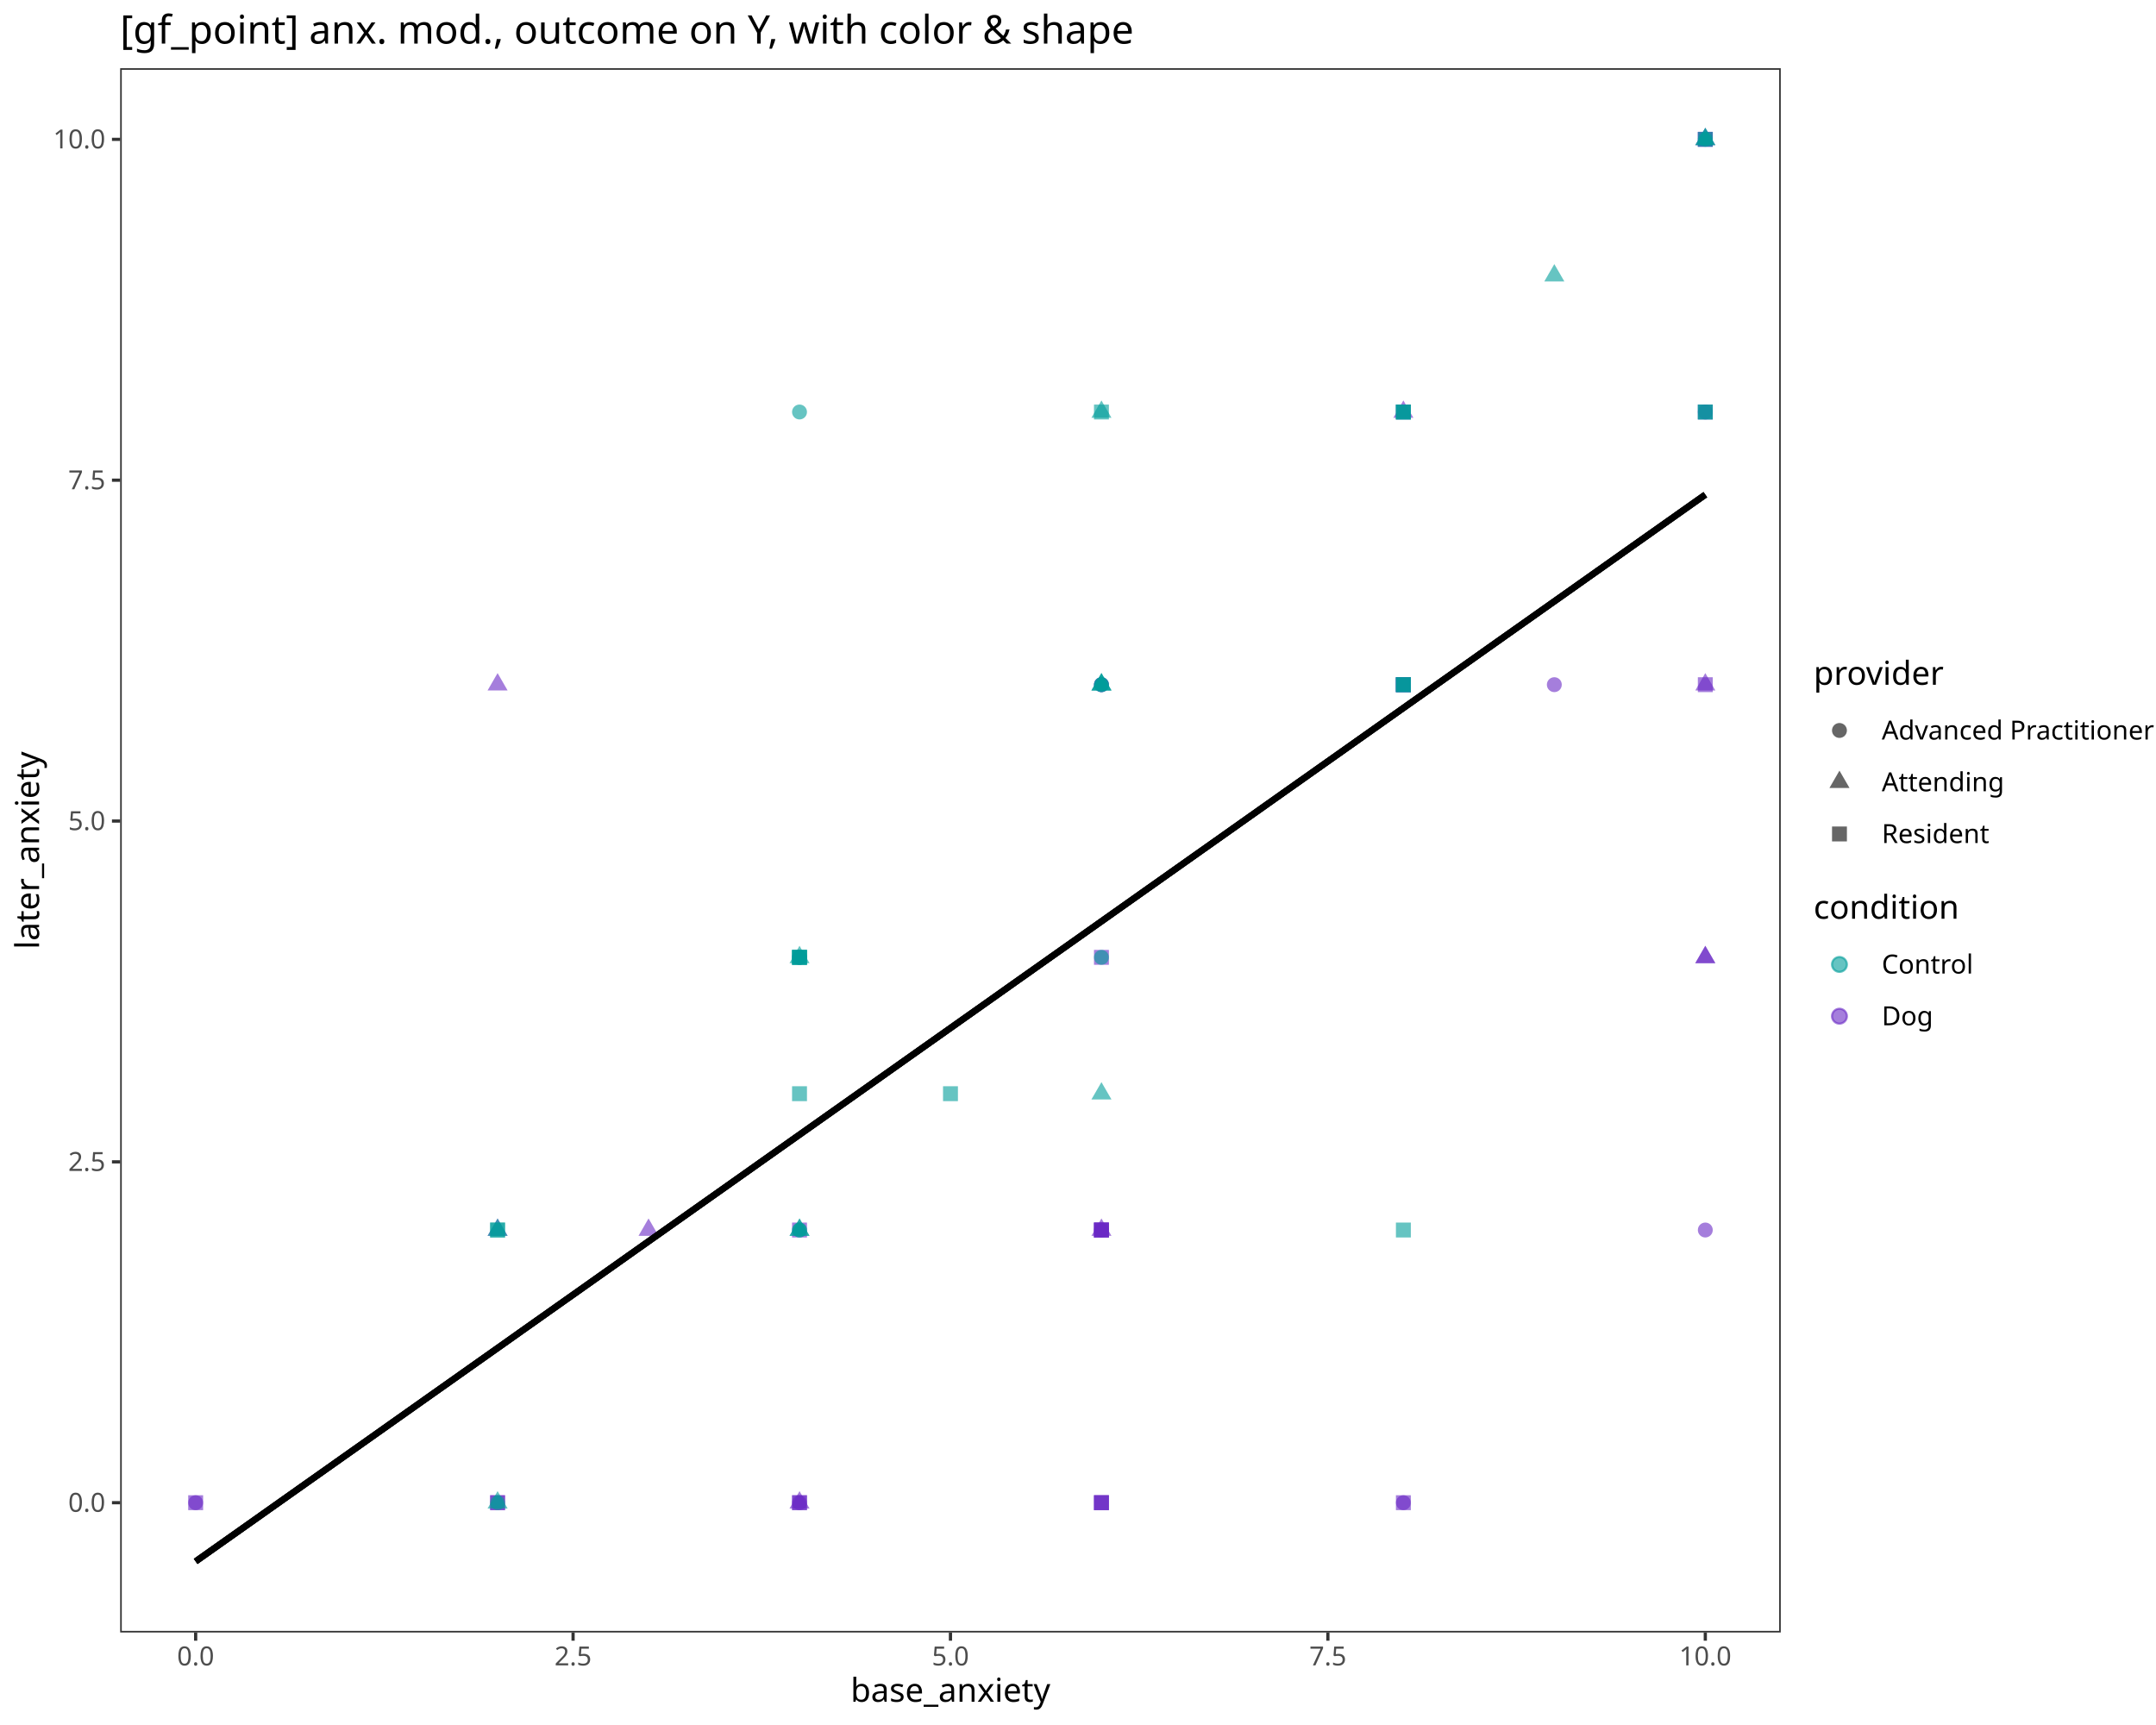
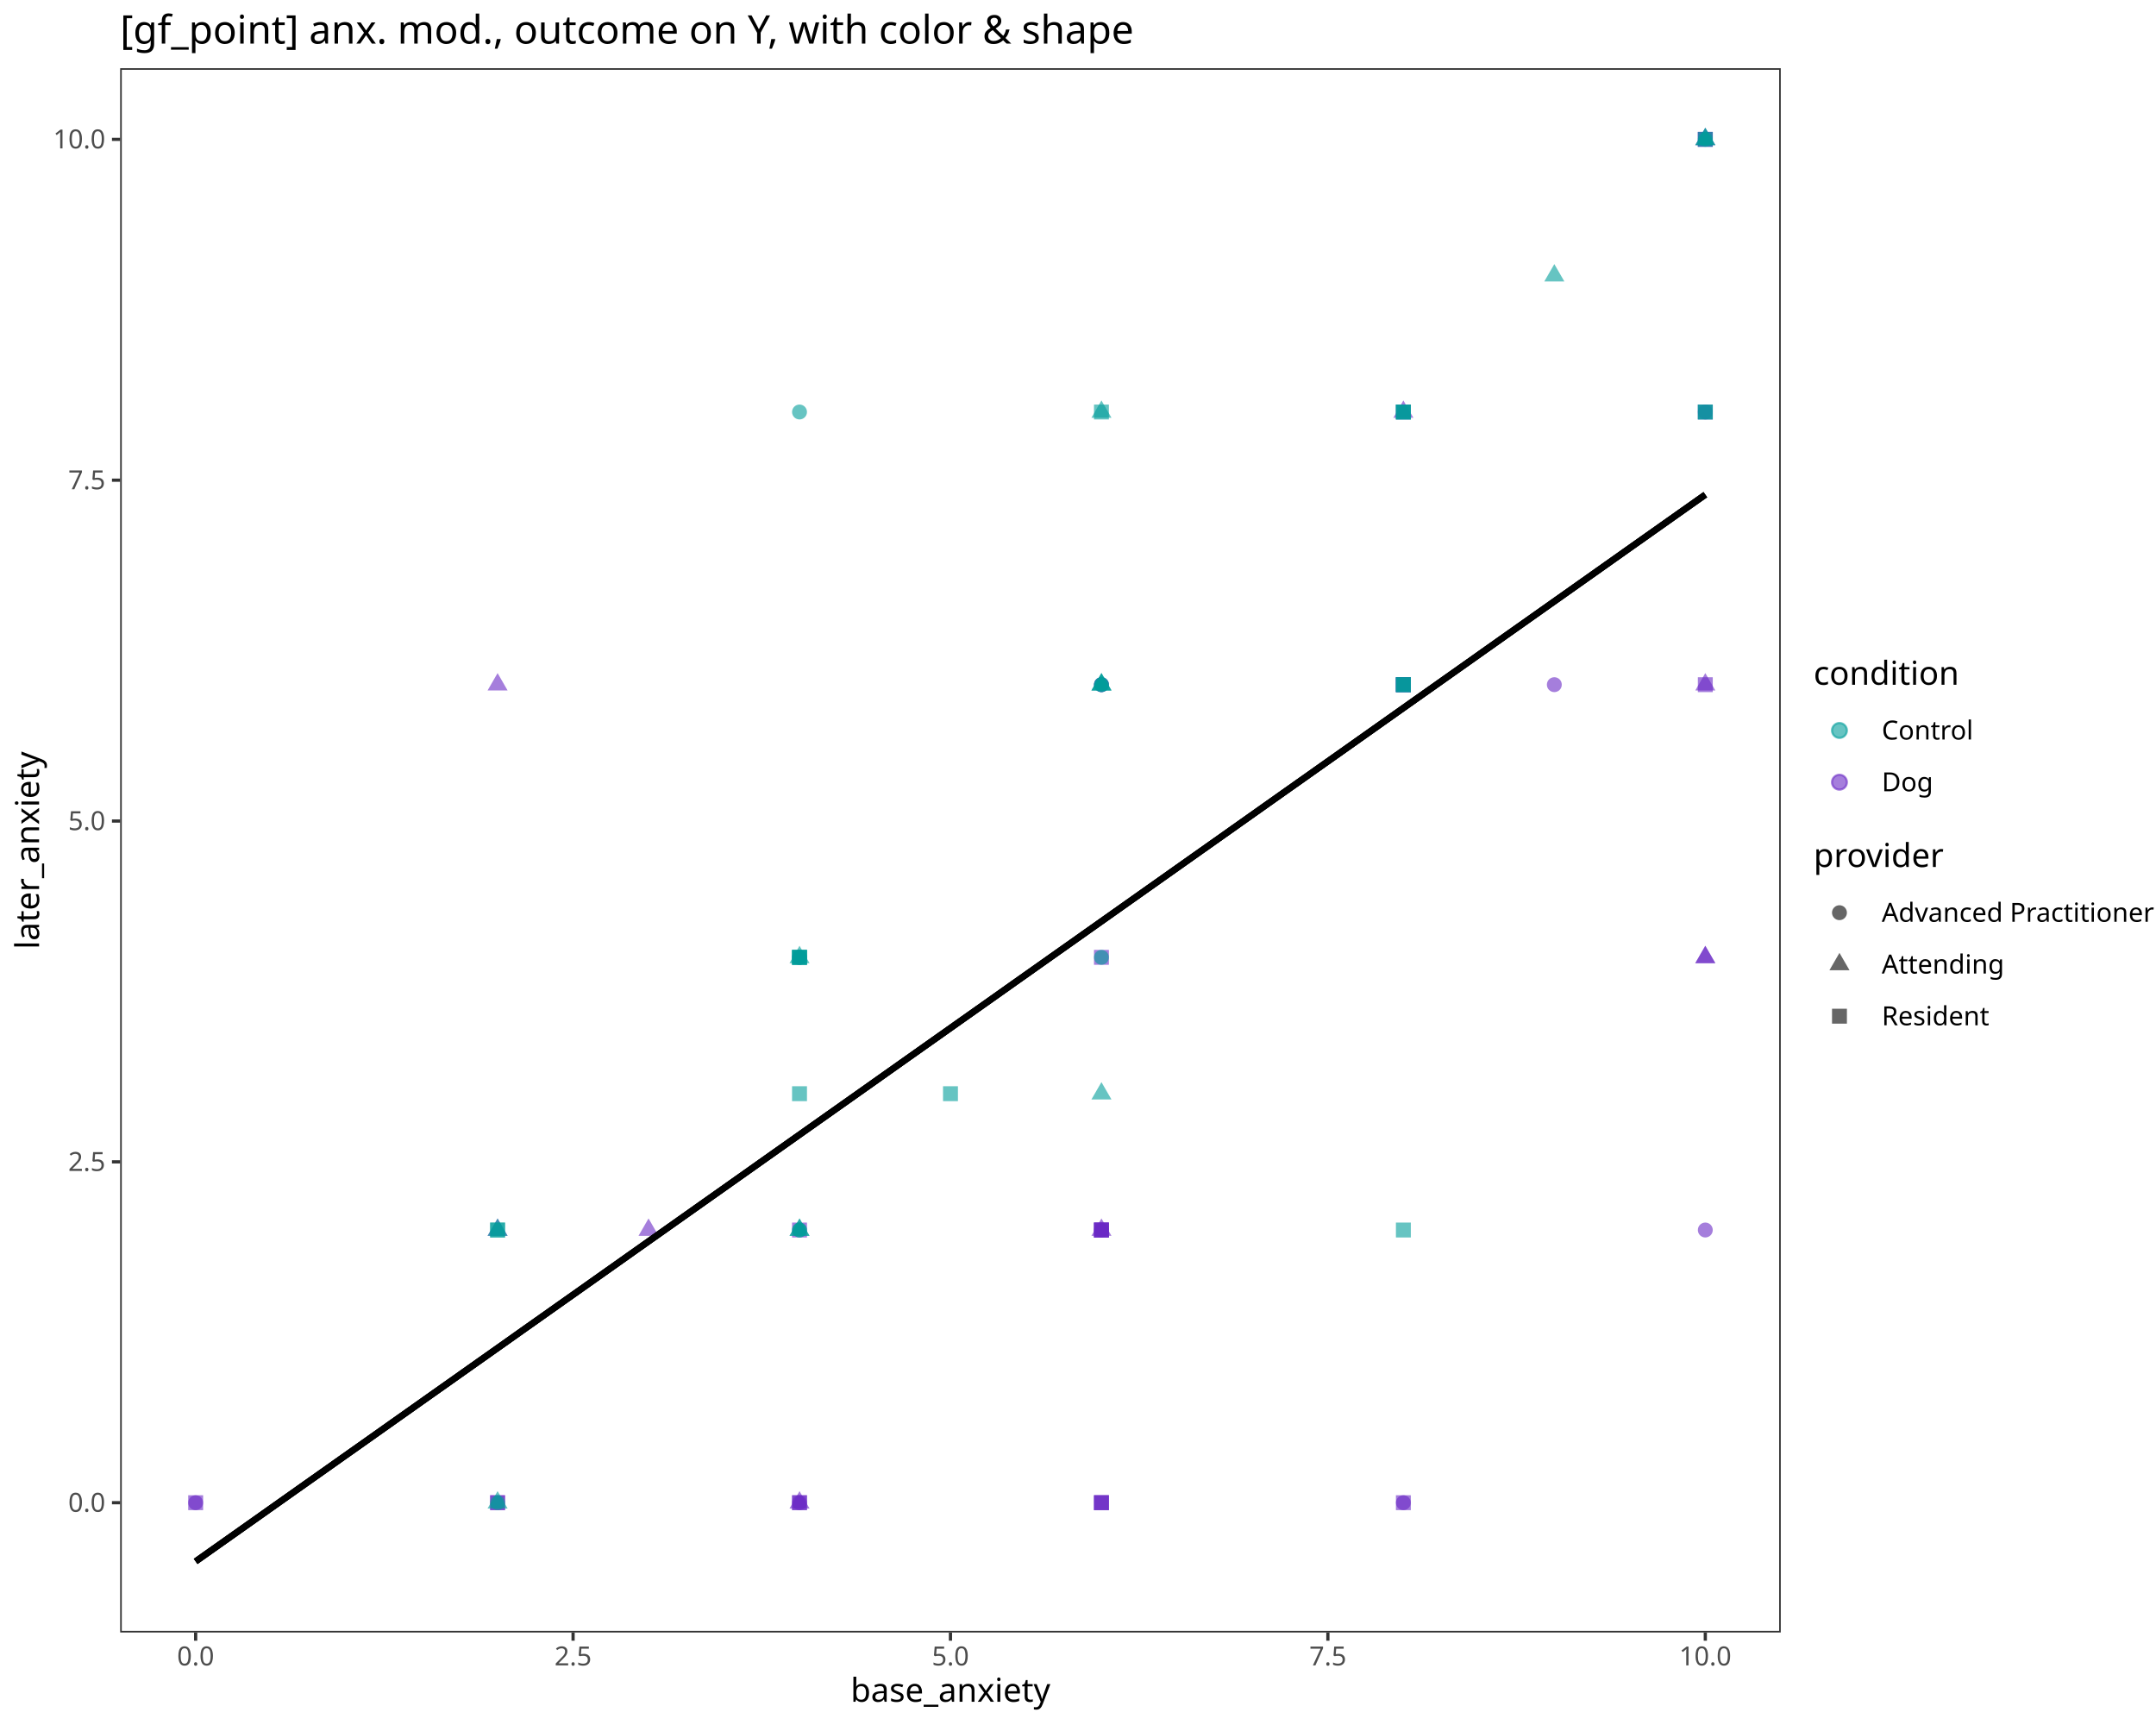
<svg xmlns="http://www.w3.org/2000/svg" class="svglite" data-engine-version="2.0" width="720.00pt" height="576.00pt" viewBox="0 0 720.00 576.00">
  <defs>
    <style type="text/css">
    .svglite line, .svglite polyline, .svglite polygon, .svglite path, .svglite rect, .svglite circle {
      fill: none;
      stroke: #000000;
      stroke-linecap: round;
      stroke-linejoin: round;
      stroke-miterlimit: 10.00;
    }
  </style>
  </defs>
  <rect width="100%" height="100%" style="stroke: none; fill: #FFFFFF;" />
  <defs>
    <clipPath id="cpMC4wMHw3MjAuMDB8MC4wMHw1NzYuMDA=">
      <rect x="0.00" y="0.00" width="720.00" height="576.00" />
    </clipPath>
  </defs>
  <g clip-path="url(#cpMC4wMHw3MjAuMDB8MC4wMHw1NzYuMDA=)">
    <rect x="0.00" y="0.00" width="720.00" height="576.00" style="stroke-width: 1.07; stroke: #FFFFFF; fill: #FFFFFF;" />
  </g>
  <defs>
    <clipPath id="cpNDAuMTN8NTk0LjcwfDIyLjc4fDU0NS4xMQ==">
      <rect x="40.13" y="22.78" width="554.56" height="522.33" />
    </clipPath>
  </defs>
  <g clip-path="url(#cpNDAuMTN8NTk0LjcwfDIyLjc4fDU0NS4xMQ==)">
    <rect x="40.13" y="22.78" width="554.56" height="522.33" style="stroke-width: 1.07; stroke: none; fill: #FFFFFF;" />
    <circle cx="367.83" cy="228.62" r="2.49" style="stroke-width: 0.71; stroke: none; fill: #6929C4; fill-opacity: 0.60;" />
    <polygon points="367.83,406.85 371.18,412.66 364.48,412.66 " style="stroke-width: 0.71; stroke: none; fill: #6929C4; fill-opacity: 0.60;" />
    <polygon points="569.49,224.75 572.84,230.56 566.14,230.56 " style="stroke-width: 0.71; stroke: none; fill: #6929C4; fill-opacity: 0.60;" />
    <polygon points="365.34,504.26 370.32,504.26 370.32,499.28 365.34,499.28 " style="stroke-width: 0.71; stroke: none; fill: #6929C4; fill-opacity: 0.60;" />
    <polygon points="569.49,42.66 572.84,48.46 566.14,48.46 " style="stroke-width: 0.71; stroke: none; fill: #6929C4; fill-opacity: 0.60;" />
    <polygon points="466.17,504.26 471.15,504.26 471.15,499.28 466.17,499.28 " style="stroke-width: 0.71; stroke: none; fill: #6929C4; fill-opacity: 0.60;" />
    <polygon points="365.34,413.21 370.32,413.21 370.32,408.23 365.34,408.23 " style="stroke-width: 0.71; stroke: none; fill: #6929C4; fill-opacity: 0.60;" />
    <circle cx="367.83" cy="228.62" r="2.49" style="stroke-width: 0.71; stroke: none; fill: #6929C4; fill-opacity: 0.60;" />
    <polygon points="466.17,231.11 471.15,231.11 471.15,226.14 466.17,226.14 " style="stroke-width: 0.71; stroke: none; fill: #6929C4; fill-opacity: 0.60;" />
    <polygon points="468.66,133.71 472.01,139.51 465.31,139.51 " style="stroke-width: 0.71; stroke: none; fill: #6929C4; fill-opacity: 0.60;" />
    <polygon points="62.85,504.26 67.83,504.26 67.83,499.28 62.85,499.28 " style="stroke-width: 0.71; stroke: none; fill: #6929C4; fill-opacity: 0.60;" />
    <circle cx="519.07" cy="228.62" r="2.49" style="stroke-width: 0.71; stroke: none; fill: #6929C4; fill-opacity: 0.60;" />
    <polygon points="267.00,497.90 270.35,503.71 263.65,503.71 " style="stroke-width: 0.71; stroke: none; fill: #6929C4; fill-opacity: 0.60;" />
    <circle cx="65.34" cy="501.77" r="2.49" style="stroke-width: 0.71; stroke: none; fill: #6929C4; fill-opacity: 0.60;" />
    <polygon points="166.17,406.85 169.52,412.66 162.82,412.66 " style="stroke-width: 0.71; stroke: none; fill: #6929C4; fill-opacity: 0.60;" />
    <polygon points="365.34,413.21 370.32,413.21 370.32,408.23 365.34,408.23 " style="stroke-width: 0.71; stroke: none; fill: #6929C4; fill-opacity: 0.60;" />
    <polygon points="264.51,504.26 269.49,504.26 269.49,499.28 264.51,499.28 " style="stroke-width: 0.71; stroke: none; fill: #6929C4; fill-opacity: 0.60;" />
    <polygon points="365.34,504.26 370.32,504.26 370.32,499.28 365.34,499.28 " style="stroke-width: 0.71; stroke: none; fill: #6929C4; fill-opacity: 0.60;" />
    <circle cx="367.83" cy="410.72" r="2.49" style="stroke-width: 0.71; stroke: none; fill: #6929C4; fill-opacity: 0.60;" />
    <polygon points="163.68,504.26 168.66,504.26 168.66,499.28 163.68,499.28 " style="stroke-width: 0.71; stroke: none; fill: #6929C4; fill-opacity: 0.60;" />
    <polygon points="365.34,504.26 370.32,504.26 370.32,499.28 365.34,499.28 " style="stroke-width: 0.71; stroke: none; fill: #6929C4; fill-opacity: 0.60;" />
    <polygon points="264.51,413.21 269.49,413.21 269.49,408.23 264.51,408.23 " style="stroke-width: 0.71; stroke: none; fill: #6929C4; fill-opacity: 0.60;" />
    <polygon points="569.49,315.80 572.84,321.61 566.14,321.61 " style="stroke-width: 0.71; stroke: none; fill: #6929C4; fill-opacity: 0.60;" />
    <circle cx="267.00" cy="501.77" r="2.49" style="stroke-width: 0.71; stroke: none; fill: #6929C4; fill-opacity: 0.60;" />
    <polygon points="166.17,224.75 169.52,230.56 162.82,230.56 " style="stroke-width: 0.71; stroke: none; fill: #6929C4; fill-opacity: 0.60;" />
    <polygon points="466.17,231.11 471.15,231.11 471.15,226.14 466.17,226.14 " style="stroke-width: 0.71; stroke: none; fill: #6929C4; fill-opacity: 0.60;" />
    <circle cx="569.49" cy="410.72" r="2.49" style="stroke-width: 0.71; stroke: none; fill: #6929C4; fill-opacity: 0.60;" />
    <polygon points="567.00,49.01 571.98,49.01 571.98,44.04 567.00,44.04 " style="stroke-width: 0.71; stroke: none; fill: #6929C4; fill-opacity: 0.60;" />
    <polygon points="567.00,49.01 571.98,49.01 571.98,44.04 567.00,44.04 " style="stroke-width: 0.71; stroke: none; fill: #6929C4; fill-opacity: 0.60;" />
    <circle cx="468.66" cy="501.77" r="2.49" style="stroke-width: 0.71; stroke: none; fill: #6929C4; fill-opacity: 0.60;" />
    <polygon points="264.51,504.26 269.49,504.26 269.49,499.28 264.51,499.28 " style="stroke-width: 0.71; stroke: none; fill: #6929C4; fill-opacity: 0.60;" />
    <polygon points="365.34,413.21 370.32,413.21 370.32,408.23 365.34,408.23 " style="stroke-width: 0.71; stroke: none; fill: #6929C4; fill-opacity: 0.60;" />
    <polygon points="163.68,504.26 168.66,504.26 168.66,499.28 163.68,499.28 " style="stroke-width: 0.71; stroke: none; fill: #6929C4; fill-opacity: 0.60;" />
    <polygon points="466.17,231.11 471.15,231.11 471.15,226.14 466.17,226.14 " style="stroke-width: 0.71; stroke: none; fill: #6929C4; fill-opacity: 0.60;" />
    <circle cx="569.49" cy="137.57" r="2.49" style="stroke-width: 0.71; stroke: none; fill: #6929C4; fill-opacity: 0.60;" />
    <polygon points="216.58,406.85 219.94,412.66 213.23,412.66 " style="stroke-width: 0.71; stroke: none; fill: #6929C4; fill-opacity: 0.60;" />
    <polygon points="567.00,231.11 571.98,231.11 571.98,226.14 567.00,226.14 " style="stroke-width: 0.71; stroke: none; fill: #6929C4; fill-opacity: 0.60;" />
    <polygon points="365.34,322.16 370.32,322.16 370.32,317.18 365.34,317.18 " style="stroke-width: 0.71; stroke: none; fill: #6929C4; fill-opacity: 0.60;" />
    <polygon points="466.17,140.06 471.15,140.06 471.15,135.09 466.17,135.09 " style="stroke-width: 0.71; stroke: none; fill: #6929C4; fill-opacity: 0.60;" />
    <polygon points="567.00,140.06 571.98,140.06 571.98,135.09 567.00,135.09 " style="stroke-width: 0.71; stroke: none; fill: #6929C4; fill-opacity: 0.60;" />
    <circle cx="267.00" cy="319.67" r="2.49" style="stroke-width: 0.71; stroke: none; fill: #6929C4; fill-opacity: 0.60;" />
    <polygon points="569.49,315.80 572.84,321.61 566.14,321.61 " style="stroke-width: 0.71; stroke: none; fill: #6929C4; fill-opacity: 0.60;" />
    <polygon points="365.34,413.21 370.32,413.21 370.32,408.23 365.34,408.23 " style="stroke-width: 0.71; stroke: none; fill: #6929C4; fill-opacity: 0.60;" />
    <polygon points="267.00,315.80 270.35,321.61 263.65,321.61 " style="stroke-width: 0.71; stroke: none; fill: #009D9A; fill-opacity: 0.60;" />
    <polygon points="367.83,361.33 371.18,367.13 364.48,367.13 " style="stroke-width: 0.71; stroke: none; fill: #009D9A; fill-opacity: 0.60;" />
    <polygon points="466.17,413.21 471.15,413.21 471.15,408.23 466.17,408.23 " style="stroke-width: 0.71; stroke: none; fill: #009D9A; fill-opacity: 0.60;" />
    <polygon points="163.68,413.21 168.66,413.21 168.66,408.23 163.68,408.23 " style="stroke-width: 0.71; stroke: none; fill: #009D9A; fill-opacity: 0.60;" />
    <polygon points="264.51,322.16 269.49,322.16 269.49,317.18 264.51,317.18 " style="stroke-width: 0.71; stroke: none; fill: #009D9A; fill-opacity: 0.60;" />
    <polygon points="466.17,140.06 471.15,140.06 471.15,135.09 466.17,135.09 " style="stroke-width: 0.71; stroke: none; fill: #009D9A; fill-opacity: 0.60;" />
    <polygon points="367.83,133.71 371.18,139.51 364.48,139.51 " style="stroke-width: 0.71; stroke: none; fill: #009D9A; fill-opacity: 0.60;" />
    <circle cx="569.49" cy="46.53" r="2.49" style="stroke-width: 0.71; stroke: none; fill: #009D9A; fill-opacity: 0.60;" />
    <polygon points="466.17,140.06 471.15,140.06 471.15,135.09 466.17,135.09 " style="stroke-width: 0.71; stroke: none; fill: #009D9A; fill-opacity: 0.60;" />
    <circle cx="367.83" cy="228.62" r="2.49" style="stroke-width: 0.71; stroke: none; fill: #009D9A; fill-opacity: 0.60;" />
    <polygon points="367.83,224.75 371.18,230.56 364.48,230.56 " style="stroke-width: 0.71; stroke: none; fill: #009D9A; fill-opacity: 0.60;" />
    <polygon points="519.07,88.18 522.42,93.98 515.72,93.98 " style="stroke-width: 0.71; stroke: none; fill: #009D9A; fill-opacity: 0.60;" />
    <polygon points="166.17,406.85 169.52,412.66 162.82,412.66 " style="stroke-width: 0.71; stroke: none; fill: #009D9A; fill-opacity: 0.60;" />
    <polygon points="365.34,140.06 370.32,140.06 370.32,135.09 365.34,135.09 " style="stroke-width: 0.71; stroke: none; fill: #009D9A; fill-opacity: 0.60;" />
    <circle cx="267.00" cy="410.72" r="2.49" style="stroke-width: 0.71; stroke: none; fill: #009D9A; fill-opacity: 0.60;" />
    <polygon points="567.00,140.06 571.98,140.06 571.98,135.09 567.00,135.09 " style="stroke-width: 0.71; stroke: none; fill: #009D9A; fill-opacity: 0.60;" />
    <polygon points="163.68,413.21 168.66,413.21 168.66,408.23 163.68,408.23 " style="stroke-width: 0.71; stroke: none; fill: #009D9A; fill-opacity: 0.60;" />
    <polygon points="466.17,231.11 471.15,231.11 471.15,226.14 466.17,226.14 " style="stroke-width: 0.71; stroke: none; fill: #009D9A; fill-opacity: 0.60;" />
    <polygon points="264.51,322.16 269.49,322.16 269.49,317.18 264.51,317.18 " style="stroke-width: 0.71; stroke: none; fill: #009D9A; fill-opacity: 0.60;" />
    <polygon points="367.83,224.75 371.18,230.56 364.48,230.56 " style="stroke-width: 0.71; stroke: none; fill: #009D9A; fill-opacity: 0.60;" />
    <polygon points="264.51,367.69 269.49,367.69 269.49,362.71 264.51,362.71 " style="stroke-width: 0.71; stroke: none; fill: #009D9A; fill-opacity: 0.60;" />
    <circle cx="367.83" cy="228.62" r="2.49" style="stroke-width: 0.71; stroke: none; fill: #009D9A; fill-opacity: 0.60;" />
    <circle cx="166.17" cy="501.77" r="2.49" style="stroke-width: 0.71; stroke: none; fill: #009D9A; fill-opacity: 0.60;" />
    <polygon points="569.49,42.66 572.84,48.46 566.14,48.46 " style="stroke-width: 0.71; stroke: none; fill: #009D9A; fill-opacity: 0.60;" />
    <polygon points="166.17,497.90 169.52,503.71 162.82,503.71 " style="stroke-width: 0.71; stroke: none; fill: #009D9A; fill-opacity: 0.60;" />
    <polygon points="567.00,49.01 571.98,49.01 571.98,44.04 567.00,44.04 " style="stroke-width: 0.71; stroke: none; fill: #009D9A; fill-opacity: 0.60;" />
    <polygon points="569.49,42.66 572.84,48.46 566.14,48.46 " style="stroke-width: 0.71; stroke: none; fill: #009D9A; fill-opacity: 0.60;" />
    <circle cx="267.00" cy="319.67" r="2.49" style="stroke-width: 0.71; stroke: none; fill: #009D9A; fill-opacity: 0.60;" />
    <polygon points="567.00,140.06 571.98,140.06 571.98,135.09 567.00,135.09 " style="stroke-width: 0.71; stroke: none; fill: #009D9A; fill-opacity: 0.60;" />
    <polygon points="466.17,140.06 471.15,140.06 471.15,135.09 466.17,135.09 " style="stroke-width: 0.71; stroke: none; fill: #009D9A; fill-opacity: 0.60;" />
    <polygon points="314.93,367.69 319.90,367.69 319.90,362.71 314.93,362.71 " style="stroke-width: 0.71; stroke: none; fill: #009D9A; fill-opacity: 0.60;" />
    <circle cx="267.00" cy="137.57" r="2.49" style="stroke-width: 0.71; stroke: none; fill: #009D9A; fill-opacity: 0.60;" />
    <circle cx="367.83" cy="319.67" r="2.49" style="stroke-width: 0.71; stroke: none; fill: #009D9A; fill-opacity: 0.60;" />
    <polygon points="264.51,322.16 269.49,322.16 269.49,317.18 264.51,317.18 " style="stroke-width: 0.71; stroke: none; fill: #009D9A; fill-opacity: 0.60;" />
    <polygon points="264.51,322.16 269.49,322.16 269.49,317.18 264.51,317.18 " style="stroke-width: 0.71; stroke: none; fill: #009D9A; fill-opacity: 0.60;" />
    <polygon points="267.00,406.85 270.35,412.66 263.65,412.66 " style="stroke-width: 0.71; stroke: none; fill: #009D9A; fill-opacity: 0.60;" />
    <polygon points="466.17,231.11 471.15,231.11 471.15,226.14 466.17,226.14 " style="stroke-width: 0.71; stroke: none; fill: #009D9A; fill-opacity: 0.60;" />
    <polygon points="466.17,231.11 471.15,231.11 471.15,226.14 466.17,226.14 " style="stroke-width: 0.71; stroke: none; fill: #009D9A; fill-opacity: 0.60;" />
    <polygon points="267.00,406.85 270.35,412.66 263.65,412.66 " style="stroke-width: 0.71; stroke: none; fill: #009D9A; fill-opacity: 0.60;" />
    <polygon points="367.83,224.75 371.18,230.56 364.48,230.56 " style="stroke-width: 0.71; stroke: none; fill: #009D9A; fill-opacity: 0.60;" />
    <circle cx="267.00" cy="410.72" r="2.49" style="stroke-width: 0.71; stroke: none; fill: #009D9A; fill-opacity: 0.60;" />
    <polyline points="65.34,521.37 65.34,521.37 71.41,517.08 71.41,517.08 77.49,512.79 77.49,512.79 83.56,508.50 83.56,508.50 89.64,504.20 89.64,504.20 95.71,499.91 95.71,499.91 101.78,495.62 101.78,495.62 107.86,491.33 107.86,491.33 113.93,487.04 113.93,487.04 120.01,482.75 120.01,482.75 126.08,478.46 126.08,478.46 132.16,474.16 132.16,474.16 138.23,469.87 138.23,469.87 144.30,465.58 144.30,465.58 150.38,461.29 150.38,461.29 156.45,457.00 156.45,457.00 162.53,452.71 162.53,452.71 168.60,448.42 168.60,448.42 174.67,444.12 174.67,444.12 180.75,439.83 180.75,439.83 186.82,435.54 186.82,435.54 192.90,431.25 192.90,431.25 198.97,426.96 198.97,426.96 205.04,422.67 205.04,422.67 211.12,418.37 211.12,418.37 217.19,414.08 217.19,414.08 223.27,409.79 223.27,409.79 229.34,405.50 229.34,405.50 235.41,401.21 235.41,401.21 241.49,396.92 241.49,396.92 247.56,392.63 247.56,392.63 253.64,388.33 253.64,388.33 259.71,384.04 259.71,384.04 265.78,379.75 265.78,379.75 271.86,375.46 271.86,375.46 277.93,371.17 277.93,371.17 284.01,366.88 284.01,366.88 290.08,362.59 290.08,362.59 296.16,358.29 296.16,358.29 302.23,354.00 302.23,354.00 308.30,349.71 308.30,349.71 314.38,345.42 314.38,345.42 320.45,341.13 320.45,341.13 326.53,336.84 326.53,336.84 332.60,332.55 332.60,332.55 338.67,328.25 338.67,328.25 344.75,323.96 344.75,323.96 350.82,319.67 350.82,319.67 356.90,315.38 356.90,315.38 362.97,311.09 362.97,311.09 369.04,306.80 369.04,306.80 375.12,302.50 375.12,302.50 381.19,298.21 381.19,298.21 387.27,293.92 387.27,293.92 393.34,289.63 393.34,289.63 399.41,285.34 399.41,285.34 405.49,281.05 405.49,281.05 411.56,276.76 411.56,276.76 417.64,272.46 417.64,272.46 423.71,268.17 423.71,268.17 429.78,263.88 429.78,263.88 435.86,259.59 435.86,259.59 441.93,255.30 441.93,255.30 448.01,251.01 448.01,251.01 454.08,246.72 454.08,246.72 460.16,242.42 460.16,242.42 466.23,238.13 466.23,238.13 472.30,233.84 472.30,233.84 478.38,229.55 478.38,229.55 484.45,225.26 484.45,225.26 490.53,220.97 490.53,220.97 496.60,216.67 496.60,216.67 502.67,212.38 502.67,212.38 508.75,208.09 508.75,208.09 514.82,203.80 514.82,203.80 520.90,199.51 520.90,199.51 526.97,195.22 526.97,195.22 533.04,190.93 533.04,190.93 539.12,186.63 539.12,186.63 545.19,182.34 545.19,182.34 551.27,178.05 551.27,178.05 557.34,173.76 557.34,173.76 563.41,169.47 563.41,169.47 569.49,165.18 569.49,165.18 " style="stroke-width: 2.13; stroke-linecap: butt;" />
    <polyline points="65.34,521.37 65.34,521.37 71.41,517.08 71.41,517.08 77.49,512.79 77.49,512.79 83.56,508.50 83.56,508.50 89.64,504.20 89.64,504.20 95.71,499.91 95.71,499.91 101.78,495.62 101.78,495.62 107.86,491.33 107.86,491.33 113.93,487.04 113.93,487.04 120.01,482.75 120.01,482.75 126.08,478.46 126.08,478.46 132.16,474.16 132.16,474.16 138.23,469.87 138.23,469.87 144.30,465.58 144.30,465.58 150.38,461.29 150.38,461.29 156.45,457.00 156.45,457.00 162.53,452.71 162.53,452.71 168.60,448.42 168.60,448.42 174.67,444.12 174.67,444.12 180.75,439.83 180.75,439.83 186.82,435.54 186.82,435.54 192.90,431.25 192.90,431.25 198.97,426.96 198.97,426.96 205.04,422.67 205.04,422.67 211.12,418.37 211.12,418.37 217.19,414.08 217.19,414.08 223.27,409.79 223.27,409.79 229.34,405.50 229.34,405.50 235.41,401.21 235.41,401.21 241.49,396.92 241.49,396.92 247.56,392.63 247.56,392.63 253.64,388.33 253.64,388.33 259.71,384.04 259.71,384.04 265.78,379.75 265.78,379.75 271.86,375.46 271.86,375.46 277.93,371.17 277.93,371.17 284.01,366.88 284.01,366.88 290.08,362.59 290.08,362.59 296.16,358.29 296.16,358.29 302.23,354.00 302.23,354.00 308.30,349.71 308.30,349.71 314.38,345.42 314.38,345.42 320.45,341.13 320.45,341.13 326.53,336.84 326.53,336.84 332.60,332.55 332.60,332.55 338.67,328.25 338.67,328.25 344.75,323.96 344.75,323.96 350.82,319.67 350.82,319.67 356.90,315.38 356.90,315.38 362.97,311.09 362.97,311.09 369.04,306.80 369.04,306.80 375.12,302.50 375.12,302.50 381.19,298.21 381.19,298.21 387.27,293.92 387.27,293.92 393.34,289.63 393.34,289.63 399.41,285.34 399.41,285.34 405.49,281.05 405.49,281.05 411.56,276.76 411.56,276.76 417.64,272.46 417.64,272.46 423.71,268.17 423.71,268.17 429.78,263.88 429.78,263.88 435.86,259.59 435.86,259.59 441.93,255.30 441.93,255.30 448.01,251.01 448.01,251.01 454.08,246.72 454.08,246.72 460.16,242.42 460.16,242.42 466.23,238.13 466.23,238.13 472.30,233.84 472.30,233.84 478.38,229.55 478.38,229.55 484.45,225.26 484.45,225.26 490.53,220.97 490.53,220.97 496.60,216.67 496.60,216.67 502.67,212.38 502.67,212.38 508.75,208.09 508.75,208.09 514.82,203.80 514.82,203.80 520.90,199.51 520.90,199.51 526.97,195.22 526.97,195.22 533.04,190.93 533.04,190.93 539.12,186.63 539.12,186.63 545.19,182.34 545.19,182.34 551.27,178.05 551.27,178.05 557.34,173.76 557.34,173.76 563.41,169.47 563.41,169.47 569.49,165.18 569.49,165.18 " style="stroke-width: 2.13; stroke-linecap: butt;" />
    <polyline points="65.34,521.37 65.34,521.37 71.41,517.08 71.41,517.08 77.49,512.79 77.49,512.79 83.56,508.50 83.56,508.50 89.64,504.20 89.64,504.20 95.71,499.91 95.71,499.91 101.78,495.62 101.78,495.62 107.86,491.33 107.86,491.33 113.93,487.04 113.93,487.04 120.01,482.75 120.01,482.75 126.08,478.46 126.08,478.46 132.16,474.16 132.16,474.16 138.23,469.87 138.23,469.87 144.30,465.58 144.30,465.58 150.38,461.29 150.38,461.29 156.45,457.00 156.45,457.00 162.53,452.71 162.53,452.71 168.60,448.42 168.60,448.42 174.67,444.12 174.67,444.12 180.75,439.83 180.75,439.83 186.82,435.54 186.82,435.54 192.90,431.25 192.90,431.25 198.97,426.96 198.97,426.96 205.04,422.67 205.04,422.67 211.12,418.37 211.12,418.37 217.19,414.08 217.19,414.08 223.27,409.79 223.27,409.79 229.34,405.50 229.34,405.50 235.41,401.21 235.41,401.21 241.49,396.92 241.49,396.92 247.56,392.63 247.56,392.63 253.64,388.33 253.64,388.33 259.71,384.04 259.71,384.04 265.78,379.75 265.78,379.75 271.86,375.46 271.86,375.46 277.93,371.17 277.93,371.17 284.01,366.88 284.01,366.88 290.08,362.59 290.08,362.59 296.16,358.29 296.16,358.29 302.23,354.00 302.23,354.00 308.30,349.71 308.30,349.71 314.38,345.42 314.38,345.42 320.45,341.13 320.45,341.13 326.53,336.84 326.53,336.84 332.60,332.55 332.60,332.55 338.67,328.25 338.67,328.25 344.75,323.96 344.75,323.96 350.82,319.67 350.82,319.67 356.90,315.38 356.90,315.38 362.97,311.09 362.97,311.09 369.04,306.80 369.04,306.80 375.12,302.50 375.12,302.50 381.19,298.21 381.19,298.21 387.27,293.92 387.27,293.92 393.34,289.63 393.34,289.63 399.41,285.34 399.41,285.34 405.49,281.05 405.49,281.05 411.56,276.76 411.56,276.76 417.64,272.46 417.64,272.46 423.71,268.17 423.71,268.17 429.78,263.88 429.78,263.88 435.86,259.59 435.86,259.59 441.93,255.30 441.93,255.30 448.01,251.01 448.01,251.01 454.08,246.72 454.08,246.72 460.16,242.42 460.16,242.42 466.23,238.13 466.23,238.13 472.30,233.84 472.30,233.84 478.38,229.55 478.38,229.55 484.45,225.26 484.45,225.26 490.53,220.97 490.53,220.97 496.60,216.67 496.60,216.67 502.67,212.38 502.67,212.38 508.75,208.09 508.75,208.09 514.82,203.80 514.82,203.80 520.90,199.51 520.90,199.51 526.97,195.22 526.97,195.22 533.04,190.93 533.04,190.93 539.12,186.63 539.12,186.63 545.19,182.34 545.19,182.34 551.27,178.05 551.27,178.05 557.34,173.76 557.34,173.76 563.41,169.47 563.41,169.47 569.49,165.18 569.49,165.18 " style="stroke-width: 2.13; stroke-linecap: butt;" />
    <rect x="40.13" y="22.78" width="554.56" height="522.33" style="stroke-width: 1.07; stroke: #333333;" />
  </g>
  <g clip-path="url(#cpMC4wMHw3MjAuMDB8MC4wMHw1NzYuMDA=)">
    <text x="35.20" y="504.80" text-anchor="end" style="font-size: 8.80px; fill: #4D4D4D; font-family: sans;" textLength="12.23px" lengthAdjust="spacingAndGlyphs">0.0</text>
    <text x="35.20" y="390.99" text-anchor="end" style="font-size: 8.80px; fill: #4D4D4D; font-family: sans;" textLength="12.23px" lengthAdjust="spacingAndGlyphs">2.5</text>
    <text x="35.20" y="277.18" text-anchor="end" style="font-size: 8.80px; fill: #4D4D4D; font-family: sans;" textLength="12.23px" lengthAdjust="spacingAndGlyphs">5.0</text>
    <text x="35.20" y="163.37" text-anchor="end" style="font-size: 8.80px; fill: #4D4D4D; font-family: sans;" textLength="12.23px" lengthAdjust="spacingAndGlyphs">7.5</text>
    <text x="35.20" y="49.55" text-anchor="end" style="font-size: 8.80px; fill: #4D4D4D; font-family: sans;" textLength="17.13px" lengthAdjust="spacingAndGlyphs">10.0</text>
    <polyline points="37.39,501.77 40.13,501.77 " style="stroke-width: 1.07; stroke: #333333; stroke-linecap: butt;" />
    <polyline points="37.39,387.96 40.13,387.96 " style="stroke-width: 1.07; stroke: #333333; stroke-linecap: butt;" />
    <polyline points="37.39,274.15 40.13,274.15 " style="stroke-width: 1.07; stroke: #333333; stroke-linecap: butt;" />
    <polyline points="37.39,160.34 40.13,160.34 " style="stroke-width: 1.07; stroke: #333333; stroke-linecap: butt;" />
    <polyline points="37.39,46.53 40.13,46.53 " style="stroke-width: 1.07; stroke: #333333; stroke-linecap: butt;" />
    <polyline points="65.34,547.85 65.34,545.11 " style="stroke-width: 1.07; stroke: #333333; stroke-linecap: butt;" />
    <polyline points="191.38,547.85 191.38,545.11 " style="stroke-width: 1.07; stroke: #333333; stroke-linecap: butt;" />
    <polyline points="317.41,547.85 317.41,545.11 " style="stroke-width: 1.07; stroke: #333333; stroke-linecap: butt;" />
    <polyline points="443.45,547.85 443.45,545.11 " style="stroke-width: 1.07; stroke: #333333; stroke-linecap: butt;" />
    <polyline points="569.49,547.85 569.49,545.11 " style="stroke-width: 1.07; stroke: #333333; stroke-linecap: butt;" />
    <text x="65.34" y="556.10" text-anchor="middle" style="font-size: 8.80px; fill: #4D4D4D; font-family: sans;" textLength="12.23px" lengthAdjust="spacingAndGlyphs">0.0</text>
    <text x="191.38" y="556.10" text-anchor="middle" style="font-size: 8.80px; fill: #4D4D4D; font-family: sans;" textLength="12.23px" lengthAdjust="spacingAndGlyphs">2.5</text>
    <text x="317.41" y="556.10" text-anchor="middle" style="font-size: 8.80px; fill: #4D4D4D; font-family: sans;" textLength="12.23px" lengthAdjust="spacingAndGlyphs">5.0</text>
    <text x="443.45" y="556.10" text-anchor="middle" style="font-size: 8.80px; fill: #4D4D4D; font-family: sans;" textLength="12.23px" lengthAdjust="spacingAndGlyphs">7.5</text>
    <text x="569.49" y="556.10" text-anchor="middle" style="font-size: 8.80px; fill: #4D4D4D; font-family: sans;" textLength="17.13px" lengthAdjust="spacingAndGlyphs">10.0</text>
    <text x="317.41" y="568.24" text-anchor="middle" style="font-size: 11.00px; font-family: sans;" textLength="64.84px" lengthAdjust="spacingAndGlyphs">base_anxiety</text>
    <text transform="translate(13.05,283.95) rotate(-90)" text-anchor="middle" style="font-size: 11.00px; font-family: sans;" textLength="62.38px" lengthAdjust="spacingAndGlyphs">later_anxiety</text>
-     <rect x="605.65" y="219.94" width="108.87" height="67.17" style="stroke-width: 1.07; stroke: none; fill: #FFFFFF;" />
-     <text x="605.65" y="228.65" style="font-size: 11.00px; font-family: sans;" textLength="39.75px" lengthAdjust="spacingAndGlyphs">provider</text>
+     <rect x="605.65" y="219.94" width="51.13" height="49.89" style="stroke-width: 1.07; stroke: none; fill: #FFFFFF;" />
+     <text x="605.65" y="228.65" style="font-size: 11.00px; font-family: sans;" textLength="44.04px" lengthAdjust="spacingAndGlyphs">condition</text>
    <rect x="605.65" y="235.27" width="17.28" height="17.28" style="stroke-width: 1.07; stroke: none; fill: #FFFFFF;" />
-     <circle cx="614.29" cy="243.91" r="2.49" style="stroke-width: 0.71; stroke: none; fill: #000000; fill-opacity: 0.60;" />
+     <circle cx="614.29" cy="243.91" r="2.49" style="stroke-width: 0.71; stroke: #009D9A; stroke-opacity: 0.60; fill: #009D9A; fill-opacity: 0.60;" />
    <rect x="605.65" y="252.55" width="17.28" height="17.28" style="stroke-width: 1.07; stroke: none; fill: #FFFFFF;" />
-     <polygon points="614.29,257.32 617.65,263.12 610.94,263.12 " style="stroke-width: 0.71; stroke: none; fill: #000000; fill-opacity: 0.60;" />
-     <rect x="605.65" y="269.83" width="17.28" height="17.28" style="stroke-width: 1.07; stroke: none; fill: #FFFFFF;" />
-     <polygon points="611.81,280.96 616.78,280.96 616.78,275.98 611.81,275.98 " style="stroke-width: 0.71; stroke: none; fill: #000000; fill-opacity: 0.60;" />
-     <text x="628.41" y="246.94" style="font-size: 8.80px; font-family: sans;" textLength="86.11px" lengthAdjust="spacingAndGlyphs">Advanced Practitioner</text>
-     <text x="628.41" y="264.22" style="font-size: 8.80px; font-family: sans;" textLength="37.19px" lengthAdjust="spacingAndGlyphs">Attending</text>
-     <text x="628.41" y="281.50" style="font-size: 8.80px; font-family: sans;" textLength="34.74px" lengthAdjust="spacingAndGlyphs">Resident</text>
-     <rect x="605.65" y="298.07" width="51.13" height="49.89" style="stroke-width: 1.07; stroke: none; fill: #FFFFFF;" />
-     <text x="605.65" y="306.78" style="font-size: 11.00px; font-family: sans;" textLength="44.04px" lengthAdjust="spacingAndGlyphs">condition</text>
+     <circle cx="614.29" cy="261.19" r="2.49" style="stroke-width: 0.71; stroke: #6929C4; stroke-opacity: 0.60; fill: #6929C4; fill-opacity: 0.60;" />
+     <text x="628.41" y="246.94" style="font-size: 8.80px; font-family: sans;" textLength="28.37px" lengthAdjust="spacingAndGlyphs">Control</text>
+     <text x="628.41" y="264.22" style="font-size: 8.80px; font-family: sans;" textLength="16.15px" lengthAdjust="spacingAndGlyphs">Dog</text>
+     <rect x="605.65" y="280.79" width="108.87" height="67.17" style="stroke-width: 1.07; stroke: none; fill: #FFFFFF;" />
+     <text x="605.65" y="289.50" style="font-size: 11.00px; font-family: sans;" textLength="39.75px" lengthAdjust="spacingAndGlyphs">provider</text>
+     <rect x="605.65" y="296.12" width="17.28" height="17.28" style="stroke-width: 1.07; stroke: none; fill: #FFFFFF;" />
+     <circle cx="614.29" cy="304.76" r="2.49" style="stroke-width: 0.71; stroke: none; fill: #000000; fill-opacity: 0.60;" />
    <rect x="605.65" y="313.40" width="17.28" height="17.28" style="stroke-width: 1.07; stroke: none; fill: #FFFFFF;" />
-     <circle cx="614.29" cy="322.04" r="2.49" style="stroke-width: 0.71; stroke: #009D9A; stroke-opacity: 0.60; fill: #009D9A; fill-opacity: 0.60;" />
+     <polygon points="614.29,318.17 617.65,323.98 610.94,323.98 " style="stroke-width: 0.71; stroke: none; fill: #000000; fill-opacity: 0.60;" />
    <rect x="605.65" y="330.68" width="17.28" height="17.28" style="stroke-width: 1.07; stroke: none; fill: #FFFFFF;" />
-     <circle cx="614.29" cy="339.32" r="2.49" style="stroke-width: 0.71; stroke: #6929C4; stroke-opacity: 0.60; fill: #6929C4; fill-opacity: 0.60;" />
-     <text x="628.41" y="325.07" style="font-size: 8.80px; font-family: sans;" textLength="28.37px" lengthAdjust="spacingAndGlyphs">Control</text>
-     <text x="628.41" y="342.35" style="font-size: 8.80px; font-family: sans;" textLength="16.15px" lengthAdjust="spacingAndGlyphs">Dog</text>
+     <polygon points="611.81,341.81 616.78,341.81 616.78,336.83 611.81,336.83 " style="stroke-width: 0.71; stroke: none; fill: #000000; fill-opacity: 0.60;" />
+     <text x="628.41" y="307.79" style="font-size: 8.80px; font-family: sans;" textLength="86.11px" lengthAdjust="spacingAndGlyphs">Advanced Practitioner</text>
+     <text x="628.41" y="325.07" style="font-size: 8.80px; font-family: sans;" textLength="37.19px" lengthAdjust="spacingAndGlyphs">Attending</text>
+     <text x="628.41" y="342.35" style="font-size: 8.80px; font-family: sans;" textLength="34.74px" lengthAdjust="spacingAndGlyphs">Resident</text>
    <text x="40.13" y="14.56" style="font-size: 13.20px; font-family: sans;" textLength="319.95px" lengthAdjust="spacingAndGlyphs">[gf_point] anx. mod., outcome on Y, with color &amp; shape</text>
  </g>
</svg>
